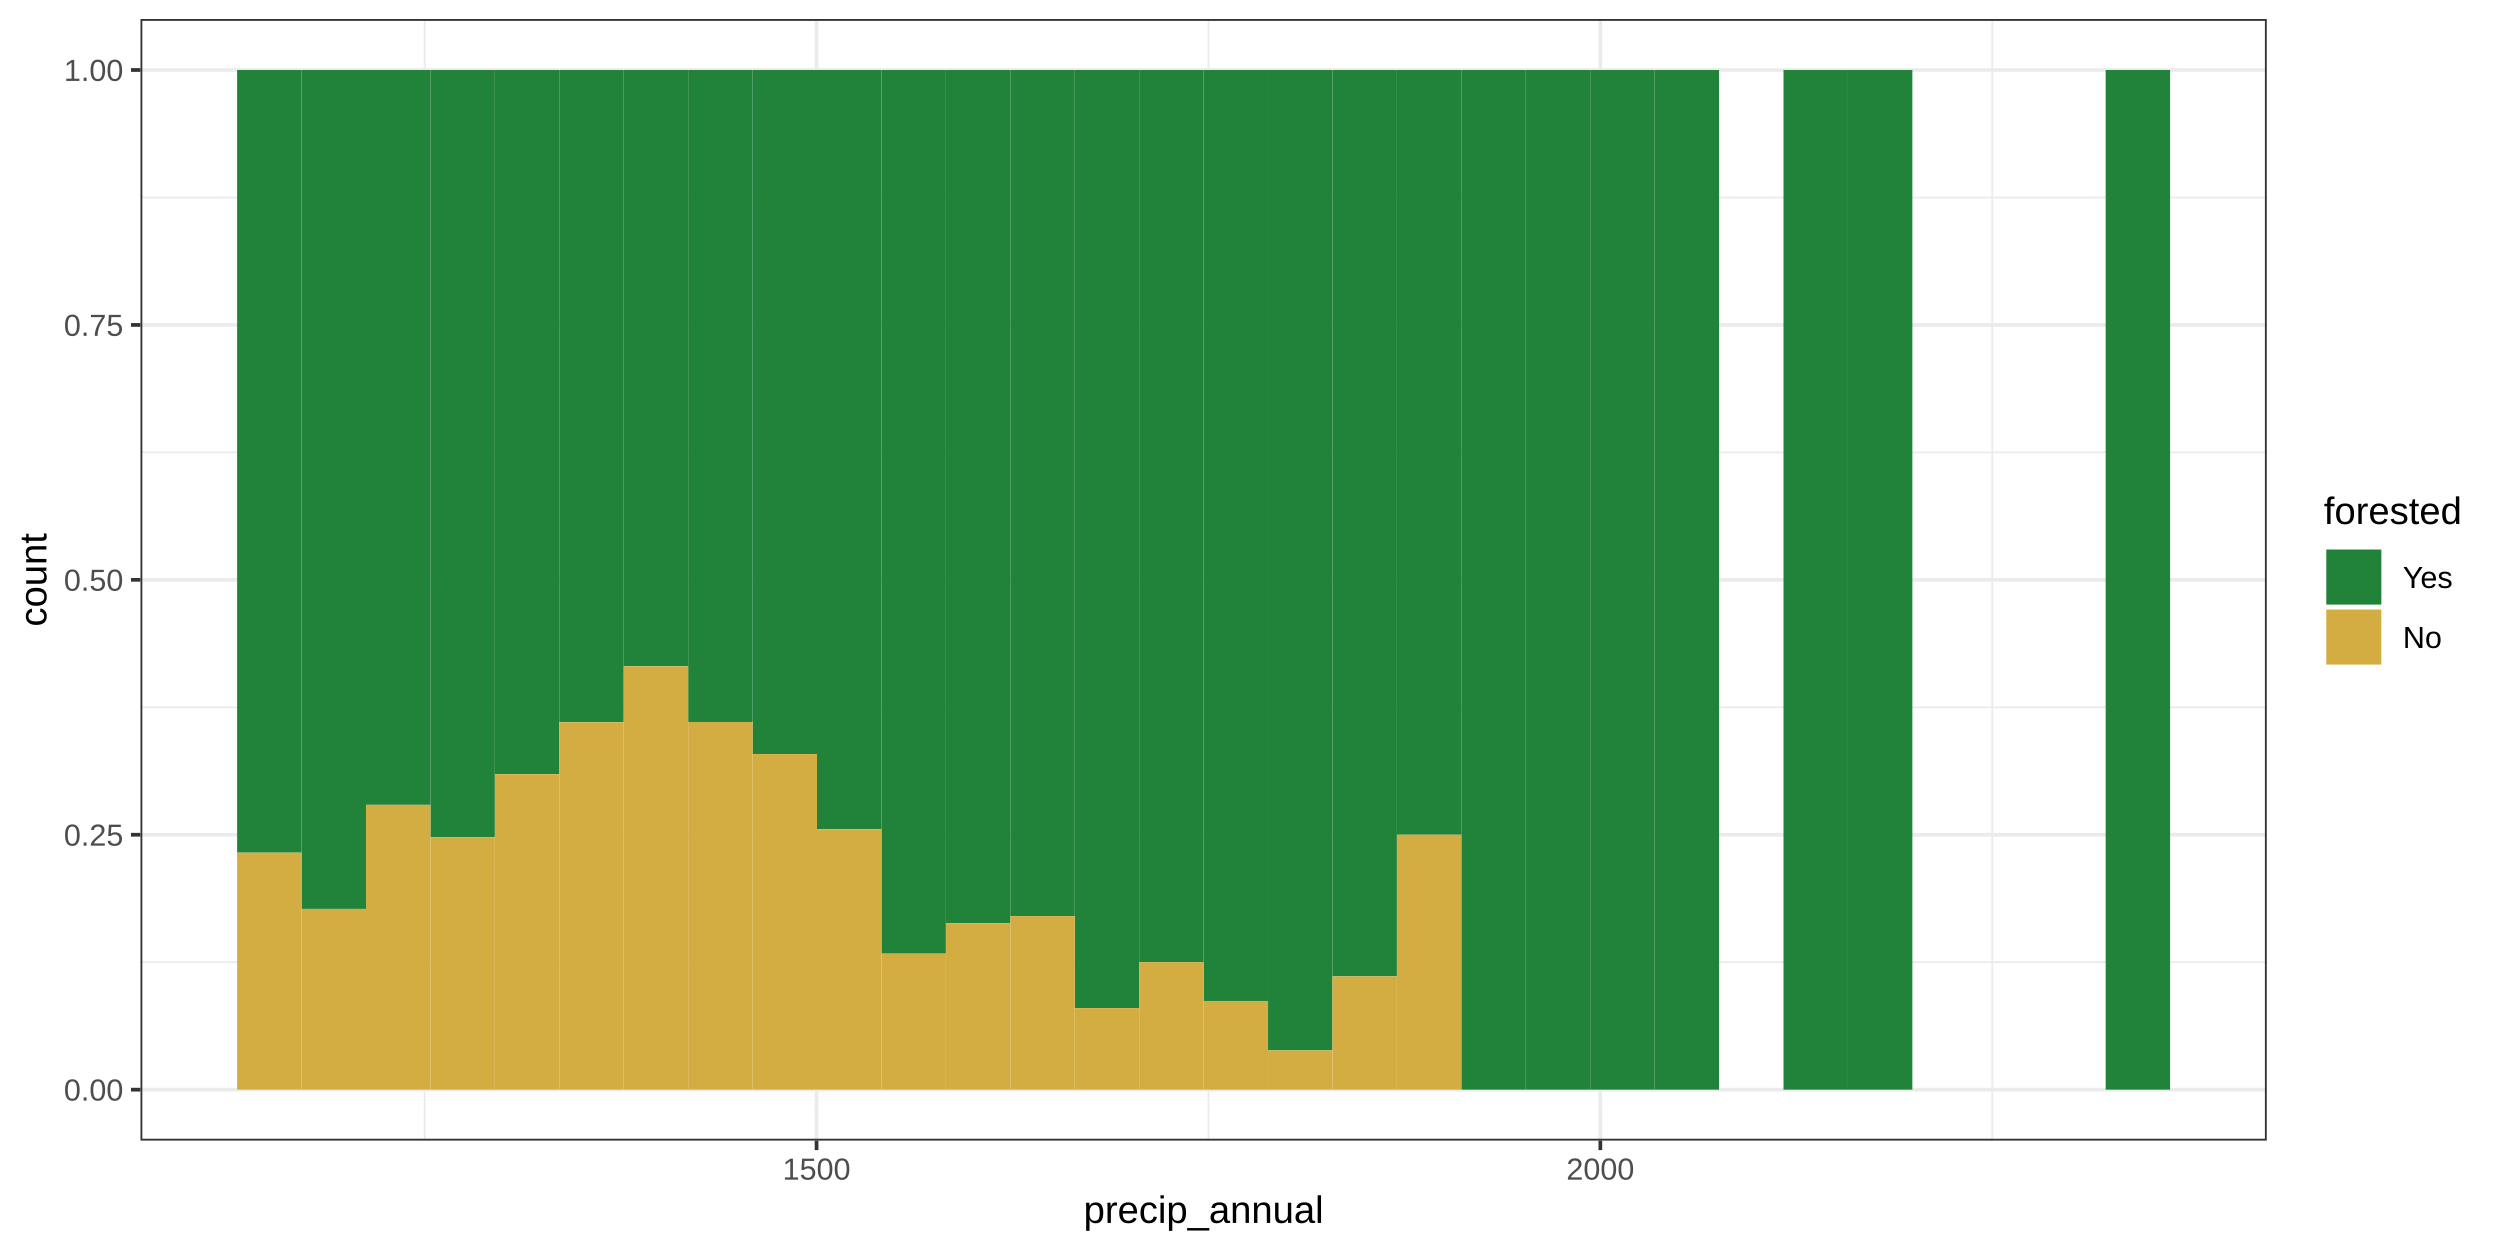
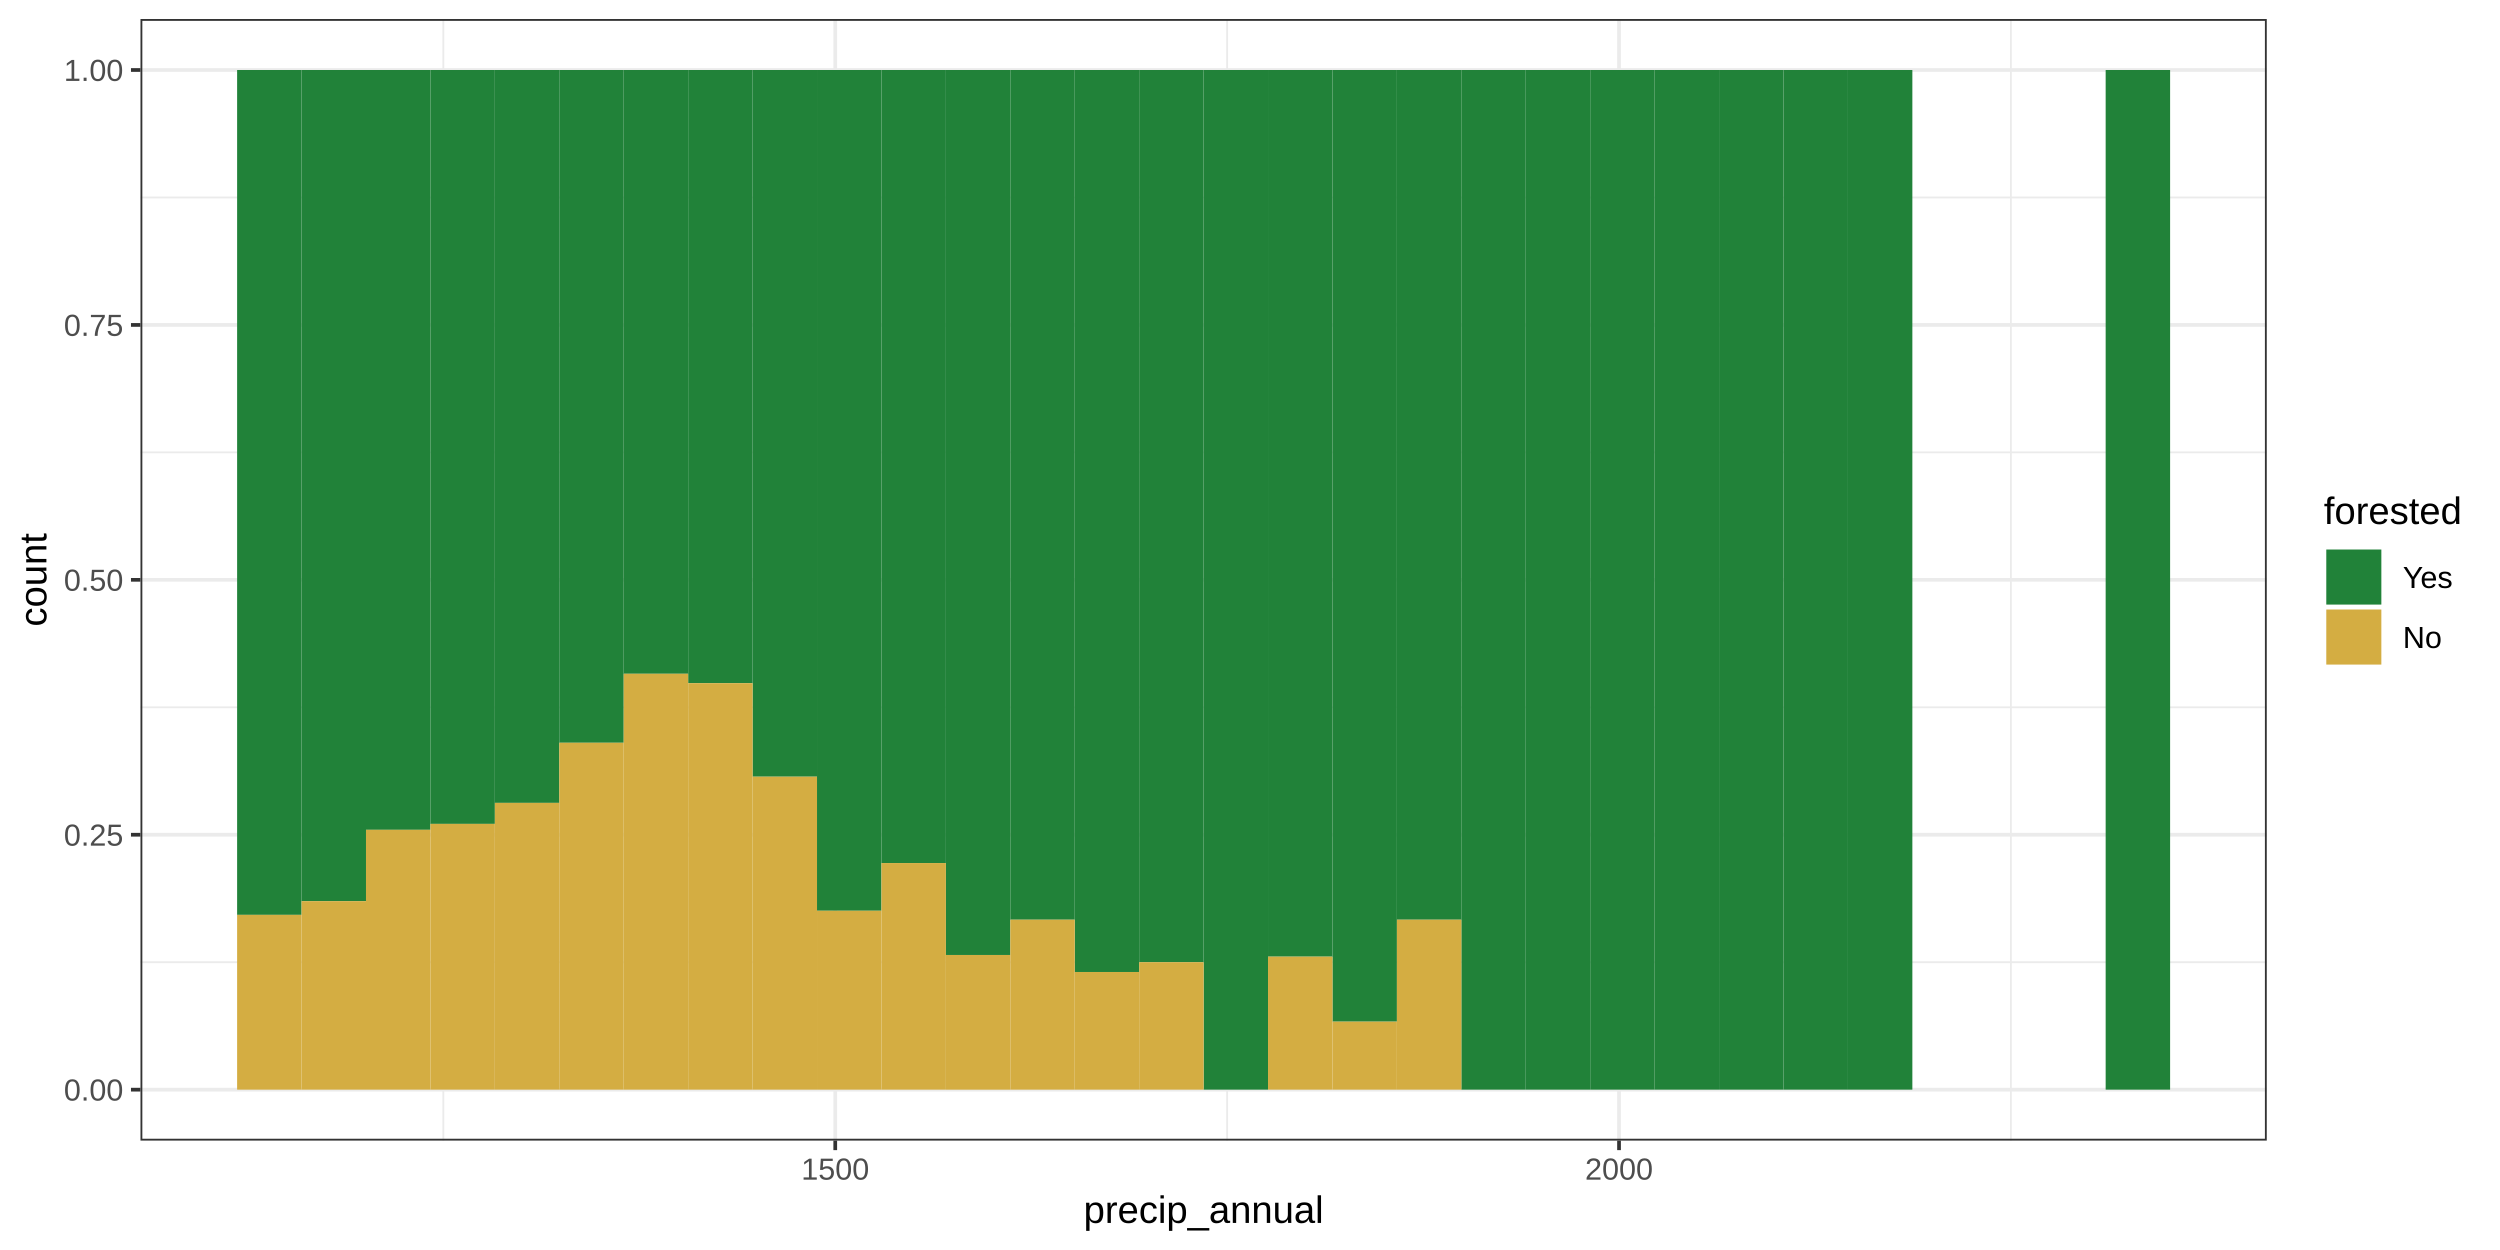
<svg xmlns="http://www.w3.org/2000/svg" width="720.00pt" height="360.00pt" viewBox="0 0 720.00 360.00">
  <g class="svglite">
    <defs>
      <style type="text/css">
    .svglite line, .svglite polyline, .svglite polygon, .svglite path, .svglite rect, .svglite circle {
      fill: none;
      stroke: #000000;
      stroke-linecap: round;
      stroke-linejoin: round;
      stroke-miterlimit: 10.00;
    }
    .svglite text {
      white-space: pre;
    }
    .svglite g.glyphgroup path {
      fill: inherit;
      stroke: none;
    }
  </style>
    </defs>
    <rect width="100%" height="100%" style="stroke: none; fill: #FFFFFF;" />
    <defs>
      <clipPath id="cpMC4wMHw3MjAuMDB8MC4wMHwzNjAuMDA=">
        <rect x="0.00" y="0.00" width="720.00" height="360.00" />
      </clipPath>
    </defs>
    <g clip-path="url(#cpMC4wMHw3MjAuMDB8MC4wMHwzNjAuMDA=)">
      <rect x="0.00" y="0.00" width="720.00" height="360.00" style="stroke-width: 1.07; stroke: #FFFFFF; fill: #FFFFFF;" />
    </g>
    <defs>
      <clipPath id="cpNDAuNDZ8NjUyLjgyfDUuNDh8MzI4LjUw">
        <rect x="40.46" y="5.48" width="612.37" height="323.02" />
      </clipPath>
    </defs>
    <g clip-path="url(#cpNDAuNDZ8NjUyLjgyfDUuNDh8MzI4LjUw)">
      <rect x="40.46" y="5.48" width="612.37" height="323.02" style="stroke-width: 1.07; stroke: none; fill: #FFFFFF;" />
      <polyline points="40.46,277.11 652.82,277.11 " style="stroke-width: 0.53; stroke: #EBEBEB; stroke-linecap: butt;" />
      <polyline points="40.46,203.70 652.82,203.70 " style="stroke-width: 0.53; stroke: #EBEBEB; stroke-linecap: butt;" />
      <polyline points="40.46,130.28 652.82,130.28 " style="stroke-width: 0.53; stroke: #EBEBEB; stroke-linecap: butt;" />
      <polyline points="40.46,56.87 652.82,56.87 " style="stroke-width: 0.53; stroke: #EBEBEB; stroke-linecap: butt;" />
-       <polyline points="122.31,328.50 122.31,5.48 " style="stroke-width: 0.53; stroke: #EBEBEB; stroke-linecap: butt;" />
-       <polyline points="348.04,328.50 348.04,5.48 " style="stroke-width: 0.53; stroke: #EBEBEB; stroke-linecap: butt;" />
-       <polyline points="573.77,328.50 573.77,5.48 " style="stroke-width: 0.53; stroke: #EBEBEB; stroke-linecap: butt;" />
+       <polyline points="127.68,328.50 127.68,5.48 " style="stroke-width: 0.53; stroke: #EBEBEB; stroke-linecap: butt;" />
+       <polyline points="353.41,328.50 353.41,5.48 " style="stroke-width: 0.53; stroke: #EBEBEB; stroke-linecap: butt;" />
+       <polyline points="579.14,328.50 579.14,5.48 " style="stroke-width: 0.53; stroke: #EBEBEB; stroke-linecap: butt;" />
      <polyline points="40.46,313.82 652.82,313.82 " style="stroke-width: 1.07; stroke: #EBEBEB; stroke-linecap: butt;" />
      <polyline points="40.46,240.41 652.82,240.41 " style="stroke-width: 1.07; stroke: #EBEBEB; stroke-linecap: butt;" />
      <polyline points="40.46,166.99 652.82,166.99 " style="stroke-width: 1.07; stroke: #EBEBEB; stroke-linecap: butt;" />
      <polyline points="40.46,93.58 652.82,93.58 " style="stroke-width: 1.07; stroke: #EBEBEB; stroke-linecap: butt;" />
      <polyline points="40.46,20.16 652.82,20.16 " style="stroke-width: 1.07; stroke: #EBEBEB; stroke-linecap: butt;" />
-       <polyline points="235.17,328.50 235.17,5.48 " style="stroke-width: 1.07; stroke: #EBEBEB; stroke-linecap: butt;" />
-       <polyline points="460.90,328.50 460.90,5.48 " style="stroke-width: 1.07; stroke: #EBEBEB; stroke-linecap: butt;" />
-       <rect x="68.29" y="20.16" width="18.56" height="225.41" style="stroke-width: 1.07; stroke: none; stroke-linecap: butt; stroke-linejoin: miter; fill: #218239;" />
-       <rect x="86.85" y="20.16" width="18.56" height="241.61" style="stroke-width: 1.07; stroke: none; stroke-linecap: butt; stroke-linejoin: miter; fill: #218239;" />
-       <rect x="105.40" y="20.16" width="18.56" height="211.63" style="stroke-width: 1.07; stroke: none; stroke-linecap: butt; stroke-linejoin: miter; fill: #218239;" />
-       <rect x="123.96" y="20.16" width="18.56" height="220.99" style="stroke-width: 1.07; stroke: none; stroke-linecap: butt; stroke-linejoin: miter; fill: #218239;" />
-       <rect x="142.52" y="20.16" width="18.56" height="202.80" style="stroke-width: 1.07; stroke: none; stroke-linecap: butt; stroke-linejoin: miter; fill: #218239;" />
-       <rect x="161.07" y="20.16" width="18.56" height="187.86" style="stroke-width: 1.07; stroke: none; stroke-linecap: butt; stroke-linejoin: miter; fill: #218239;" />
-       <rect x="179.63" y="20.16" width="18.56" height="171.74" style="stroke-width: 1.07; stroke: none; stroke-linecap: butt; stroke-linejoin: miter; fill: #218239;" />
-       <rect x="198.19" y="20.16" width="18.56" height="187.77" style="stroke-width: 1.07; stroke: none; stroke-linecap: butt; stroke-linejoin: miter; fill: #218239;" />
-       <rect x="216.74" y="20.16" width="18.56" height="197.01" style="stroke-width: 1.07; stroke: none; stroke-linecap: butt; stroke-linejoin: miter; fill: #218239;" />
-       <rect x="235.30" y="20.16" width="18.56" height="218.68" style="stroke-width: 1.07; stroke: none; stroke-linecap: butt; stroke-linejoin: miter; fill: #218239;" />
-       <rect x="253.86" y="20.16" width="18.56" height="254.50" style="stroke-width: 1.07; stroke: none; stroke-linecap: butt; stroke-linejoin: miter; fill: #218239;" />
-       <rect x="272.41" y="20.16" width="18.56" height="245.71" style="stroke-width: 1.07; stroke: none; stroke-linecap: butt; stroke-linejoin: miter; fill: #218239;" />
-       <rect x="290.97" y="20.16" width="18.56" height="243.67" style="stroke-width: 1.07; stroke: none; stroke-linecap: butt; stroke-linejoin: miter; fill: #218239;" />
-       <rect x="309.53" y="20.16" width="18.56" height="270.17" style="stroke-width: 1.07; stroke: none; stroke-linecap: butt; stroke-linejoin: miter; fill: #218239;" />
+       <polyline points="240.55,328.50 240.55,5.48 " style="stroke-width: 1.07; stroke: #EBEBEB; stroke-linecap: butt;" />
+       <polyline points="466.28,328.50 466.28,5.48 " style="stroke-width: 1.07; stroke: #EBEBEB; stroke-linecap: butt;" />
+       <rect x="68.29" y="20.16" width="18.56" height="243.32" style="stroke-width: 1.07; stroke: none; stroke-linecap: butt; stroke-linejoin: miter; fill: #218239;" />
+       <rect x="86.85" y="20.16" width="18.56" height="239.37" style="stroke-width: 1.07; stroke: none; stroke-linecap: butt; stroke-linejoin: miter; fill: #218239;" />
+       <rect x="105.40" y="20.16" width="18.56" height="218.83" style="stroke-width: 1.07; stroke: none; stroke-linecap: butt; stroke-linejoin: miter; fill: #218239;" />
+       <rect x="123.96" y="20.16" width="18.56" height="217.12" style="stroke-width: 1.07; stroke: none; stroke-linecap: butt; stroke-linejoin: miter; fill: #218239;" />
+       <rect x="142.52" y="20.16" width="18.56" height="211.07" style="stroke-width: 1.07; stroke: none; stroke-linecap: butt; stroke-linejoin: miter; fill: #218239;" />
+       <rect x="161.07" y="20.16" width="18.56" height="193.76" style="stroke-width: 1.07; stroke: none; stroke-linecap: butt; stroke-linejoin: miter; fill: #218239;" />
+       <rect x="179.63" y="20.16" width="18.56" height="173.89" style="stroke-width: 1.07; stroke: none; stroke-linecap: butt; stroke-linejoin: miter; fill: #218239;" />
+       <rect x="198.19" y="20.16" width="18.56" height="176.59" style="stroke-width: 1.07; stroke: none; stroke-linecap: butt; stroke-linejoin: miter; fill: #218239;" />
+       <rect x="216.74" y="20.16" width="18.56" height="203.53" style="stroke-width: 1.07; stroke: none; stroke-linecap: butt; stroke-linejoin: miter; fill: #218239;" />
+       <rect x="235.30" y="20.16" width="18.56" height="242.14" style="stroke-width: 1.07; stroke: none; stroke-linecap: butt; stroke-linejoin: miter; fill: #218239;" />
+       <rect x="253.86" y="20.16" width="18.56" height="228.40" style="stroke-width: 1.07; stroke: none; stroke-linecap: butt; stroke-linejoin: miter; fill: #218239;" />
+       <rect x="272.41" y="20.16" width="18.56" height="254.87" style="stroke-width: 1.07; stroke: none; stroke-linecap: butt; stroke-linejoin: miter; fill: #218239;" />
+       <rect x="290.97" y="20.16" width="18.56" height="244.72" style="stroke-width: 1.07; stroke: none; stroke-linecap: butt; stroke-linejoin: miter; fill: #218239;" />
+       <rect x="309.53" y="20.16" width="18.56" height="259.77" style="stroke-width: 1.07; stroke: none; stroke-linecap: butt; stroke-linejoin: miter; fill: #218239;" />
      <rect x="328.08" y="20.16" width="18.56" height="256.95" style="stroke-width: 1.07; stroke: none; stroke-linecap: butt; stroke-linejoin: miter; fill: #218239;" />
-       <rect x="346.64" y="20.16" width="18.56" height="268.12" style="stroke-width: 1.07; stroke: none; stroke-linecap: butt; stroke-linejoin: miter; fill: #218239;" />
-       <rect x="365.19" y="20.16" width="18.56" height="282.36" style="stroke-width: 1.07; stroke: none; stroke-linecap: butt; stroke-linejoin: miter; fill: #218239;" />
-       <rect x="383.75" y="20.16" width="18.56" height="261.03" style="stroke-width: 1.07; stroke: none; stroke-linecap: butt; stroke-linejoin: miter; fill: #218239;" />
-       <rect x="402.31" y="20.16" width="18.56" height="220.24" style="stroke-width: 1.07; stroke: none; stroke-linecap: butt; stroke-linejoin: miter; fill: #218239;" />
+       <rect x="346.64" y="20.16" width="18.56" height="293.66" style="stroke-width: 1.07; stroke: none; stroke-linecap: butt; stroke-linejoin: miter; fill: #218239;" />
+       <rect x="365.19" y="20.16" width="18.56" height="255.36" style="stroke-width: 1.07; stroke: none; stroke-linecap: butt; stroke-linejoin: miter; fill: #218239;" />
+       <rect x="383.75" y="20.16" width="18.56" height="274.08" style="stroke-width: 1.07; stroke: none; stroke-linecap: butt; stroke-linejoin: miter; fill: #218239;" />
+       <rect x="402.31" y="20.16" width="18.56" height="244.72" style="stroke-width: 1.07; stroke: none; stroke-linecap: butt; stroke-linejoin: miter; fill: #218239;" />
      <rect x="420.86" y="20.16" width="18.56" height="293.66" style="stroke-width: 1.07; stroke: none; stroke-linecap: butt; stroke-linejoin: miter; fill: #218239;" />
      <rect x="439.42" y="20.16" width="18.56" height="293.66" style="stroke-width: 1.07; stroke: none; stroke-linecap: butt; stroke-linejoin: miter; fill: #218239;" />
      <rect x="457.98" y="20.16" width="18.56" height="293.66" style="stroke-width: 1.07; stroke: none; stroke-linecap: butt; stroke-linejoin: miter; fill: #218239;" />
      <rect x="476.53" y="20.16" width="18.56" height="293.66" style="stroke-width: 1.07; stroke: none; stroke-linecap: butt; stroke-linejoin: miter; fill: #218239;" />
+       <rect x="495.09" y="20.16" width="18.56" height="293.66" style="stroke-width: 1.07; stroke: none; stroke-linecap: butt; stroke-linejoin: miter; fill: #218239;" />
      <rect x="513.65" y="20.16" width="18.56" height="293.66" style="stroke-width: 1.07; stroke: none; stroke-linecap: butt; stroke-linejoin: miter; fill: #218239;" />
      <rect x="532.20" y="20.16" width="18.56" height="293.66" style="stroke-width: 1.07; stroke: none; stroke-linecap: butt; stroke-linejoin: miter; fill: #218239;" />
+       <rect x="550.76" y="313.82" width="18.56" height="0.00" style="stroke-width: 1.07; stroke: none; stroke-linecap: butt; stroke-linejoin: miter; fill: #218239;" />
+       <rect x="569.32" y="313.82" width="18.56" height="0.00" style="stroke-width: 1.07; stroke: none; stroke-linecap: butt; stroke-linejoin: miter; fill: #218239;" />
+       <rect x="587.87" y="313.82" width="18.56" height="0.00" style="stroke-width: 1.07; stroke: none; stroke-linecap: butt; stroke-linejoin: miter; fill: #218239;" />
      <rect x="606.43" y="20.16" width="18.56" height="293.66" style="stroke-width: 1.07; stroke: none; stroke-linecap: butt; stroke-linejoin: miter; fill: #218239;" />
-       <rect x="68.29" y="245.58" width="18.56" height="68.24" style="stroke-width: 1.07; stroke: none; stroke-linecap: butt; stroke-linejoin: miter; fill: #D4AD42;" />
-       <rect x="86.85" y="261.77" width="18.56" height="52.05" style="stroke-width: 1.07; stroke: none; stroke-linecap: butt; stroke-linejoin: miter; fill: #D4AD42;" />
-       <rect x="105.40" y="231.80" width="18.56" height="82.02" style="stroke-width: 1.07; stroke: none; stroke-linecap: butt; stroke-linejoin: miter; fill: #D4AD42;" />
-       <rect x="123.96" y="241.16" width="18.56" height="72.67" style="stroke-width: 1.07; stroke: none; stroke-linecap: butt; stroke-linejoin: miter; fill: #D4AD42;" />
-       <rect x="142.52" y="222.96" width="18.56" height="90.86" style="stroke-width: 1.07; stroke: none; stroke-linecap: butt; stroke-linejoin: miter; fill: #D4AD42;" />
-       <rect x="161.07" y="208.02" width="18.56" height="105.80" style="stroke-width: 1.07; stroke: none; stroke-linecap: butt; stroke-linejoin: miter; fill: #D4AD42;" />
-       <rect x="179.63" y="191.90" width="18.56" height="121.92" style="stroke-width: 1.07; stroke: none; stroke-linecap: butt; stroke-linejoin: miter; fill: #D4AD42;" />
-       <rect x="198.19" y="207.93" width="18.56" height="105.89" style="stroke-width: 1.07; stroke: none; stroke-linecap: butt; stroke-linejoin: miter; fill: #D4AD42;" />
-       <rect x="216.74" y="217.17" width="18.56" height="96.65" style="stroke-width: 1.07; stroke: none; stroke-linecap: butt; stroke-linejoin: miter; fill: #D4AD42;" />
-       <rect x="235.30" y="238.84" width="18.56" height="74.98" style="stroke-width: 1.07; stroke: none; stroke-linecap: butt; stroke-linejoin: miter; fill: #D4AD42;" />
-       <rect x="253.86" y="274.67" width="18.56" height="39.15" style="stroke-width: 1.07; stroke: none; stroke-linecap: butt; stroke-linejoin: miter; fill: #D4AD42;" />
-       <rect x="272.41" y="265.88" width="18.56" height="47.94" style="stroke-width: 1.07; stroke: none; stroke-linecap: butt; stroke-linejoin: miter; fill: #D4AD42;" />
-       <rect x="290.97" y="263.84" width="18.56" height="49.98" style="stroke-width: 1.07; stroke: none; stroke-linecap: butt; stroke-linejoin: miter; fill: #D4AD42;" />
-       <rect x="309.53" y="290.33" width="18.56" height="23.49" style="stroke-width: 1.07; stroke: none; stroke-linecap: butt; stroke-linejoin: miter; fill: #D4AD42;" />
+       <rect x="68.29" y="263.48" width="18.56" height="50.34" style="stroke-width: 1.07; stroke: none; stroke-linecap: butt; stroke-linejoin: miter; fill: #D4AD42;" />
+       <rect x="86.85" y="259.53" width="18.56" height="54.29" style="stroke-width: 1.07; stroke: none; stroke-linecap: butt; stroke-linejoin: miter; fill: #D4AD42;" />
+       <rect x="105.40" y="238.99" width="18.56" height="74.83" style="stroke-width: 1.07; stroke: none; stroke-linecap: butt; stroke-linejoin: miter; fill: #D4AD42;" />
+       <rect x="123.96" y="237.28" width="18.56" height="76.54" style="stroke-width: 1.07; stroke: none; stroke-linecap: butt; stroke-linejoin: miter; fill: #D4AD42;" />
+       <rect x="142.52" y="231.23" width="18.56" height="82.59" style="stroke-width: 1.07; stroke: none; stroke-linecap: butt; stroke-linejoin: miter; fill: #D4AD42;" />
+       <rect x="161.07" y="213.92" width="18.56" height="99.90" style="stroke-width: 1.07; stroke: none; stroke-linecap: butt; stroke-linejoin: miter; fill: #D4AD42;" />
+       <rect x="179.63" y="194.05" width="18.56" height="119.77" style="stroke-width: 1.07; stroke: none; stroke-linecap: butt; stroke-linejoin: miter; fill: #D4AD42;" />
+       <rect x="198.19" y="196.75" width="18.56" height="117.07" style="stroke-width: 1.07; stroke: none; stroke-linecap: butt; stroke-linejoin: miter; fill: #D4AD42;" />
+       <rect x="216.74" y="223.69" width="18.56" height="90.13" style="stroke-width: 1.07; stroke: none; stroke-linecap: butt; stroke-linejoin: miter; fill: #D4AD42;" />
+       <rect x="235.30" y="262.30" width="18.56" height="51.52" style="stroke-width: 1.07; stroke: none; stroke-linecap: butt; stroke-linejoin: miter; fill: #D4AD42;" />
+       <rect x="253.86" y="248.56" width="18.56" height="65.26" style="stroke-width: 1.07; stroke: none; stroke-linecap: butt; stroke-linejoin: miter; fill: #D4AD42;" />
+       <rect x="272.41" y="275.04" width="18.56" height="38.79" style="stroke-width: 1.07; stroke: none; stroke-linecap: butt; stroke-linejoin: miter; fill: #D4AD42;" />
+       <rect x="290.97" y="264.88" width="18.56" height="48.94" style="stroke-width: 1.07; stroke: none; stroke-linecap: butt; stroke-linejoin: miter; fill: #D4AD42;" />
+       <rect x="309.53" y="279.94" width="18.56" height="33.88" style="stroke-width: 1.07; stroke: none; stroke-linecap: butt; stroke-linejoin: miter; fill: #D4AD42;" />
      <rect x="328.08" y="277.11" width="18.56" height="36.71" style="stroke-width: 1.07; stroke: none; stroke-linecap: butt; stroke-linejoin: miter; fill: #D4AD42;" />
-       <rect x="346.64" y="288.29" width="18.56" height="25.54" style="stroke-width: 1.07; stroke: none; stroke-linecap: butt; stroke-linejoin: miter; fill: #D4AD42;" />
-       <rect x="365.19" y="302.53" width="18.56" height="11.29" style="stroke-width: 1.07; stroke: none; stroke-linecap: butt; stroke-linejoin: miter; fill: #D4AD42;" />
-       <rect x="383.75" y="281.19" width="18.56" height="32.63" style="stroke-width: 1.07; stroke: none; stroke-linecap: butt; stroke-linejoin: miter; fill: #D4AD42;" />
-       <rect x="402.31" y="240.41" width="18.56" height="73.41" style="stroke-width: 1.07; stroke: none; stroke-linecap: butt; stroke-linejoin: miter; fill: #D4AD42;" />
+       <rect x="346.64" y="313.82" width="18.56" height="0.00" style="stroke-width: 1.07; stroke: none; stroke-linecap: butt; stroke-linejoin: miter; fill: #D4AD42;" />
+       <rect x="365.19" y="275.52" width="18.56" height="38.30" style="stroke-width: 1.07; stroke: none; stroke-linecap: butt; stroke-linejoin: miter; fill: #D4AD42;" />
+       <rect x="383.75" y="294.24" width="18.56" height="19.58" style="stroke-width: 1.07; stroke: none; stroke-linecap: butt; stroke-linejoin: miter; fill: #D4AD42;" />
+       <rect x="402.31" y="264.88" width="18.56" height="48.94" style="stroke-width: 1.07; stroke: none; stroke-linecap: butt; stroke-linejoin: miter; fill: #D4AD42;" />
      <rect x="420.86" y="313.82" width="18.56" height="0.00" style="stroke-width: 1.07; stroke: none; stroke-linecap: butt; stroke-linejoin: miter; fill: #D4AD42;" />
      <rect x="439.42" y="313.82" width="18.56" height="0.00" style="stroke-width: 1.07; stroke: none; stroke-linecap: butt; stroke-linejoin: miter; fill: #D4AD42;" />
      <rect x="457.98" y="313.82" width="18.56" height="0.00" style="stroke-width: 1.07; stroke: none; stroke-linecap: butt; stroke-linejoin: miter; fill: #D4AD42;" />
      <rect x="476.53" y="313.82" width="18.56" height="0.00" style="stroke-width: 1.07; stroke: none; stroke-linecap: butt; stroke-linejoin: miter; fill: #D4AD42;" />
+       <rect x="495.09" y="313.82" width="18.56" height="0.00" style="stroke-width: 1.07; stroke: none; stroke-linecap: butt; stroke-linejoin: miter; fill: #D4AD42;" />
      <rect x="513.65" y="313.82" width="18.56" height="0.00" style="stroke-width: 1.07; stroke: none; stroke-linecap: butt; stroke-linejoin: miter; fill: #D4AD42;" />
      <rect x="532.20" y="313.82" width="18.56" height="0.00" style="stroke-width: 1.07; stroke: none; stroke-linecap: butt; stroke-linejoin: miter; fill: #D4AD42;" />
+       <rect x="550.76" y="313.82" width="18.56" height="0.00" style="stroke-width: 1.07; stroke: none; stroke-linecap: butt; stroke-linejoin: miter; fill: #D4AD42;" />
+       <rect x="569.32" y="313.82" width="18.56" height="0.00" style="stroke-width: 1.07; stroke: none; stroke-linecap: butt; stroke-linejoin: miter; fill: #D4AD42;" />
+       <rect x="587.87" y="313.82" width="18.56" height="0.00" style="stroke-width: 1.07; stroke: none; stroke-linecap: butt; stroke-linejoin: miter; fill: #D4AD42;" />
      <rect x="606.43" y="313.82" width="18.56" height="0.00" style="stroke-width: 1.07; stroke: none; stroke-linecap: butt; stroke-linejoin: miter; fill: #D4AD42;" />
      <rect x="40.46" y="5.48" width="612.37" height="323.02" style="stroke-width: 1.07; stroke: #333333;" />
    </g>
    <g clip-path="url(#cpMC4wMHw3MjAuMDB8MC4wMHwzNjAuMDA=)">
      <text x="35.52" y="316.97" text-anchor="end" style="font-size: 8.80px;fill: #4D4D4D; font-family: &quot;Arial&quot;;" textLength="17.11px" lengthAdjust="spacingAndGlyphs">0.00</text>
      <text x="35.52" y="243.56" text-anchor="end" style="font-size: 8.80px;fill: #4D4D4D; font-family: &quot;Arial&quot;;" textLength="17.11px" lengthAdjust="spacingAndGlyphs">0.25</text>
      <text x="35.52" y="170.14" text-anchor="end" style="font-size: 8.80px;fill: #4D4D4D; font-family: &quot;Arial&quot;;" textLength="17.11px" lengthAdjust="spacingAndGlyphs">0.50</text>
      <text x="35.52" y="96.73" text-anchor="end" style="font-size: 8.80px;fill: #4D4D4D; font-family: &quot;Arial&quot;;" textLength="17.11px" lengthAdjust="spacingAndGlyphs">0.75</text>
      <text x="35.52" y="23.31" text-anchor="end" style="font-size: 8.80px;fill: #4D4D4D; font-family: &quot;Arial&quot;;" textLength="17.11px" lengthAdjust="spacingAndGlyphs">1.00</text>
      <polyline points="37.72,313.82 40.46,313.82 " style="stroke-width: 1.07; stroke: #333333; stroke-linecap: butt;" />
      <polyline points="37.72,240.41 40.46,240.41 " style="stroke-width: 1.07; stroke: #333333; stroke-linecap: butt;" />
      <polyline points="37.72,166.99 40.46,166.99 " style="stroke-width: 1.07; stroke: #333333; stroke-linecap: butt;" />
      <polyline points="37.72,93.58 40.46,93.58 " style="stroke-width: 1.07; stroke: #333333; stroke-linecap: butt;" />
      <polyline points="37.72,20.16 40.46,20.16 " style="stroke-width: 1.07; stroke: #333333; stroke-linecap: butt;" />
-       <polyline points="235.17,331.24 235.17,328.50 " style="stroke-width: 1.07; stroke: #333333; stroke-linecap: butt;" />
-       <polyline points="460.90,331.24 460.90,328.50 " style="stroke-width: 1.07; stroke: #333333; stroke-linecap: butt;" />
-       <text x="235.17" y="339.74" text-anchor="middle" style="font-size: 8.80px;fill: #4D4D4D; font-family: &quot;Arial&quot;;" textLength="19.56px" lengthAdjust="spacingAndGlyphs">1500</text>
-       <text x="460.90" y="339.74" text-anchor="middle" style="font-size: 8.80px;fill: #4D4D4D; font-family: &quot;Arial&quot;;" textLength="19.56px" lengthAdjust="spacingAndGlyphs">2000</text>
+       <polyline points="240.55,331.24 240.55,328.50 " style="stroke-width: 1.07; stroke: #333333; stroke-linecap: butt;" />
+       <polyline points="466.28,331.24 466.28,328.50 " style="stroke-width: 1.07; stroke: #333333; stroke-linecap: butt;" />
+       <text x="240.55" y="339.74" text-anchor="middle" style="font-size: 8.80px;fill: #4D4D4D; font-family: &quot;Arial&quot;;" textLength="19.56px" lengthAdjust="spacingAndGlyphs">1500</text>
+       <text x="466.28" y="339.74" text-anchor="middle" style="font-size: 8.80px;fill: #4D4D4D; font-family: &quot;Arial&quot;;" textLength="19.56px" lengthAdjust="spacingAndGlyphs">2000</text>
      <text x="346.64" y="352.20" text-anchor="middle" style="font-size: 11.00px; font-family: &quot;Arial&quot;;" textLength="69.16px" lengthAdjust="spacingAndGlyphs">precip_annual</text>
      <text transform="translate(13.36,166.99) rotate(-90)" text-anchor="middle" style="font-size: 11.00px; font-family: &quot;Arial&quot;;" textLength="26.94px" lengthAdjust="spacingAndGlyphs">count</text>
      <rect x="663.78" y="136.39" width="50.74" height="61.19" style="stroke-width: 1.07; stroke: none; fill: #FFFFFF;" />
      <text x="669.26" y="150.91" style="font-size: 11.00px; font-family: &quot;Arial&quot;;" textLength="39.78px" lengthAdjust="spacingAndGlyphs">forested</text>
      <rect x="669.26" y="157.55" width="17.28" height="17.28" style="stroke-width: 1.07; stroke: none; fill: #FFFFFF;" />
      <rect x="669.97" y="158.26" width="15.86" height="15.86" style="stroke-width: 1.07; stroke: none; stroke-linecap: butt; stroke-linejoin: miter; fill: #218239;" />
      <rect x="669.26" y="174.83" width="17.28" height="17.28" style="stroke-width: 1.07; stroke: none; fill: #FFFFFF;" />
      <rect x="669.97" y="175.54" width="15.86" height="15.86" style="stroke-width: 1.07; stroke: none; stroke-linecap: butt; stroke-linejoin: miter; fill: #D4AD42;" />
      <text x="692.02" y="169.34" style="font-size: 8.80px; font-family: &quot;Arial&quot;;" textLength="14.36px" lengthAdjust="spacingAndGlyphs">Yes</text>
      <text x="692.02" y="186.62" style="font-size: 8.80px; font-family: &quot;Arial&quot;;" textLength="11.25px" lengthAdjust="spacingAndGlyphs">No</text>
    </g>
  </g>
</svg>
